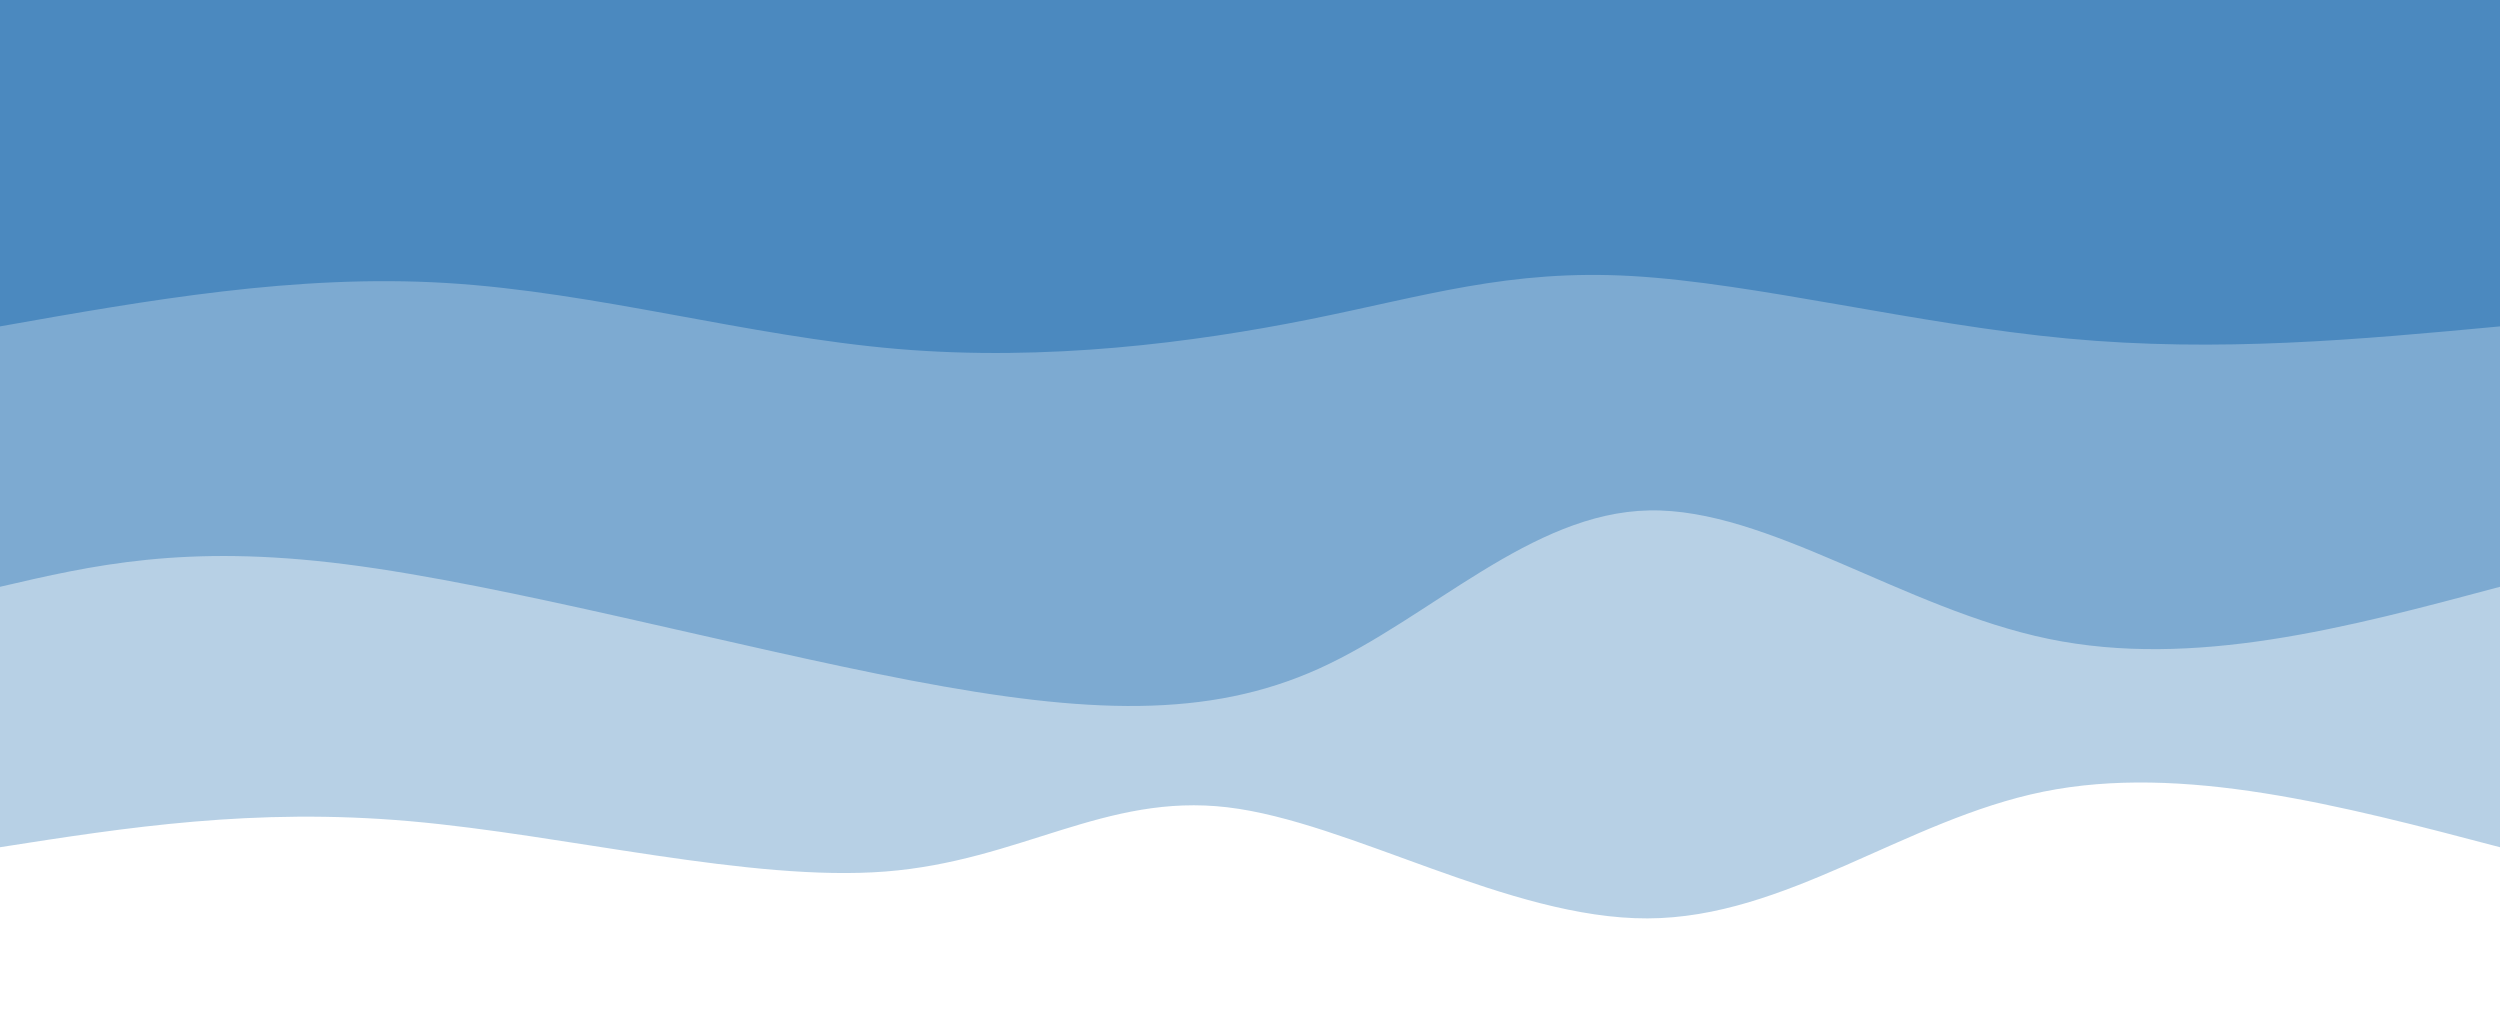
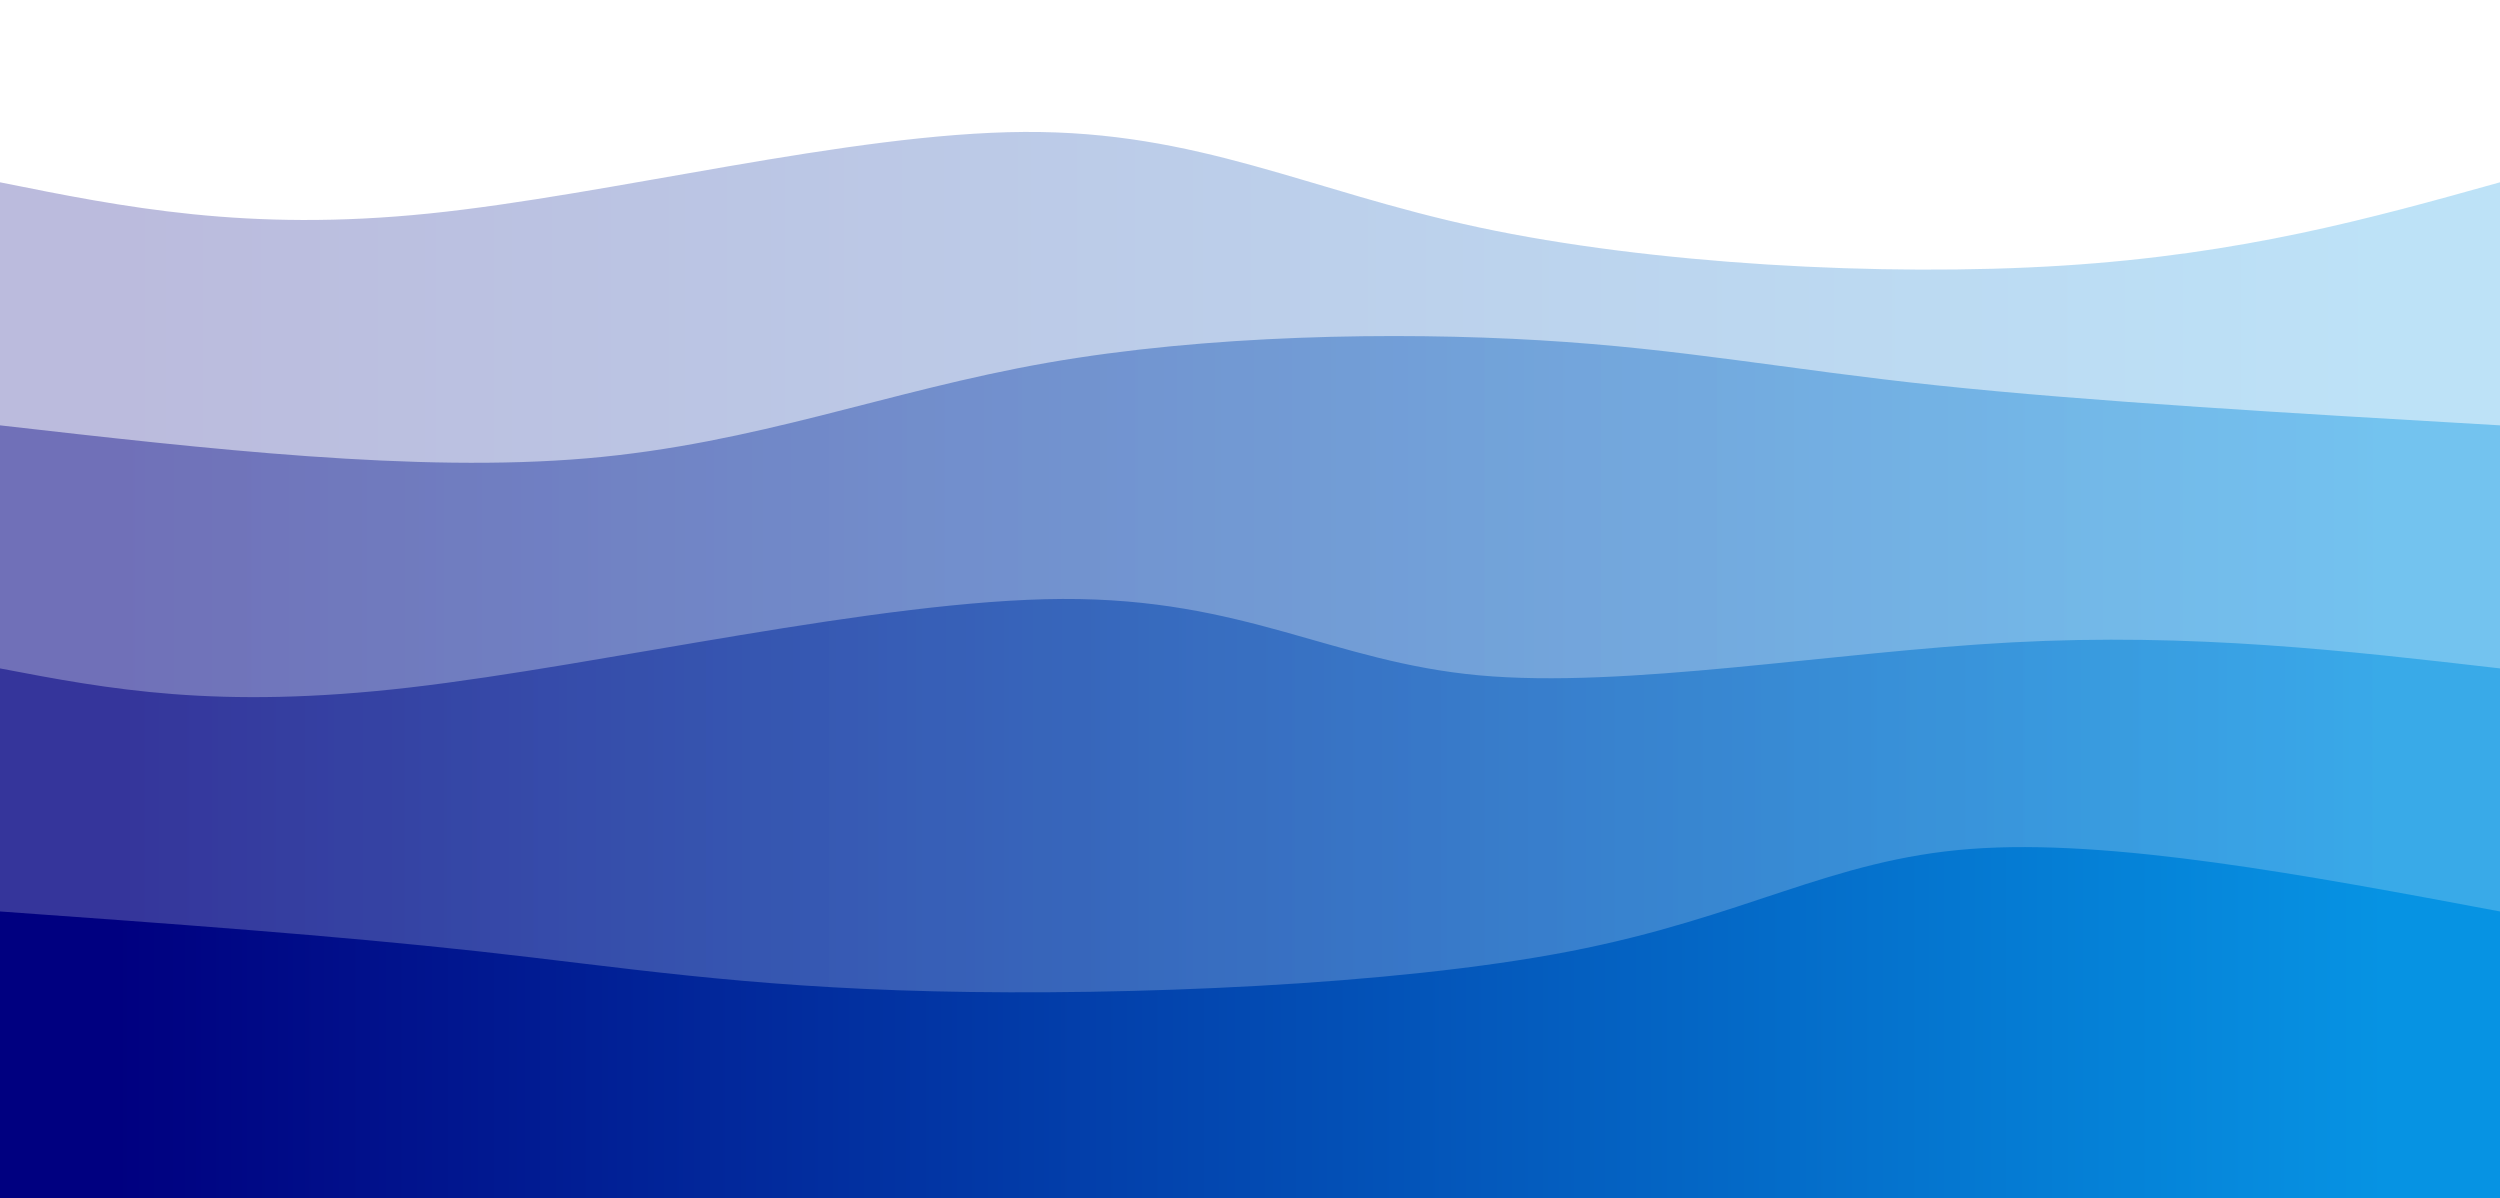
- <svg xmlns="http://www.w3.org/2000/svg" width="100%" height="100%" id="svg" viewBox="0 0 1440 590" class="transition duration-300 ease-in-out delay-150">
-   <path d="M 0,600 L 0,112 C 91.564,136.103 183.128,160.205 263,144 C 342.872,127.795 411.051,71.282 491,71 C 570.949,70.718 662.667,126.667 733,135 C 803.333,143.333 852.282,104.051 930,98 C 1007.718,91.949 1114.205,119.128 1204,127 C 1293.795,134.872 1366.897,123.436 1440,112 L 1440,600 L 0,600 Z" stroke="none" stroke-width="0" fill="#4b89bf" fill-opacity="0.4" class="transition-all duration-300 ease-in-out delay-150 path-0" transform="rotate(-180 720 300)" />
-   <path d="M 0,600 L 0,262 C 88.31,238.385 176.621,214.769 260,232 C 343.379,249.231 421.828,307.308 490,306 C 558.172,304.692 616.067,244 680,215 C 743.933,186 813.905,188.692 915,208 C 1016.095,227.308 1148.313,263.231 1241,275 C 1333.687,286.769 1386.844,274.385 1440,262 L 1440,600 L 0,600 Z" stroke="none" stroke-width="0" fill="#4b89bf" fill-opacity="0.53" class="transition-all duration-300 ease-in-out delay-150 path-1" transform="rotate(-180 720 300)" />
-   <path d="M 0,600 L 0,412 C 80.979,404.436 161.959,396.872 249,405 C 336.041,413.128 429.144,436.949 500,441 C 570.856,445.051 619.467,429.333 686,416 C 752.533,402.667 836.99,391.718 923,399 C 1009.01,406.282 1096.574,431.795 1183,437 C 1269.426,442.205 1354.713,427.103 1440,412 L 1440,600 L 0,600 Z" stroke="none" stroke-width="0" fill="#4b89bf" fill-opacity="1" class="transition-all duration-300 ease-in-out delay-150 path-2" transform="rotate(-180 720 300)" />
+ <svg xmlns="http://www.w3.org/2000/svg" width="100%" height="100%" id="svg" viewBox="0 0 1440 690" class="transition duration-300 ease-in-out delay-150">
+   <defs>
+     <linearGradient id="gradient" x1="0%" y1="50%" x2="100%" y2="50%">
+       <stop offset="5%" stop-color="#000080" />
+       <stop offset="95%" stop-color="#0693e3" />
+     </linearGradient>
+   </defs>
+   <path d="M 0,700 L 0,105 C 71.215,119.344 142.431,133.689 247,123 C 351.569,112.311 489.493,76.589 590,76 C 690.507,75.411 753.598,109.957 852,131 C 950.402,152.043 1084.115,159.584 1188,153 C 1291.885,146.416 1365.943,125.708 1440,105 L 1440,700 L 0,700 Z" stroke="none" stroke-width="0" fill="url(#gradient)" fill-opacity="0.265" class="transition-all duration-300 ease-in-out delay-150 path-0" />
+   <defs>
+     <linearGradient id="gradient" x1="0%" y1="50%" x2="100%" y2="50%">
+       <stop offset="5%" stop-color="#000080" />
+       <stop offset="95%" stop-color="#0693e3" />
+     </linearGradient>
+   </defs>
+   <path d="M 0,700 L 0,245 C 120.144,258.694 240.287,272.388 338,264 C 435.713,255.612 510.995,225.144 603,209 C 695.005,192.856 803.732,191.038 887,196 C 970.268,200.962 1028.077,212.703 1116,222 C 1203.923,231.297 1321.962,238.148 1440,245 L 1440,700 L 0,700 Z" stroke="none" stroke-width="0" fill="url(#gradient)" fill-opacity="0.4" class="transition-all duration-300 ease-in-out delay-150 path-1" />
+   <defs>
+     <linearGradient id="gradient" x1="0%" y1="50%" x2="100%" y2="50%">
+       <stop offset="5%" stop-color="#000080" />
+       <stop offset="95%" stop-color="#0693e3" />
+     </linearGradient>
+   </defs>
+   <path d="M 0,700 L 0,385 C 62.44,396.933 124.88,408.866 236,396 C 347.12,383.134 506.919,345.469 612,345 C 717.081,344.531 767.445,381.258 852,389 C 936.555,396.742 1055.301,375.498 1159,370 C 1262.699,364.502 1351.349,374.751 1440,385 L 1440,700 L 0,700 Z" stroke="none" stroke-width="0" fill="url(#gradient)" fill-opacity="0.53" class="transition-all duration-300 ease-in-out delay-150 path-2" />
+   <defs>
+     <linearGradient id="gradient" x1="0%" y1="50%" x2="100%" y2="50%">
+       <stop offset="5%" stop-color="#000080" />
+       <stop offset="95%" stop-color="#0693e3" />
+     </linearGradient>
+   </defs>
+   <path d="M 0,700 L 0,525 C 96.718,531.947 193.435,538.895 276,548 C 358.565,557.105 426.976,568.368 538,571 C 649.024,573.632 802.66,567.632 904,548 C 1005.34,528.368 1054.383,495.105 1135,489 C 1215.617,482.895 1327.809,503.947 1440,525 L 1440,700 L 0,700 Z" stroke="none" stroke-width="0" fill="url(#gradient)" fill-opacity="1" class="transition-all duration-300 ease-in-out delay-150 path-3" />
</svg>
